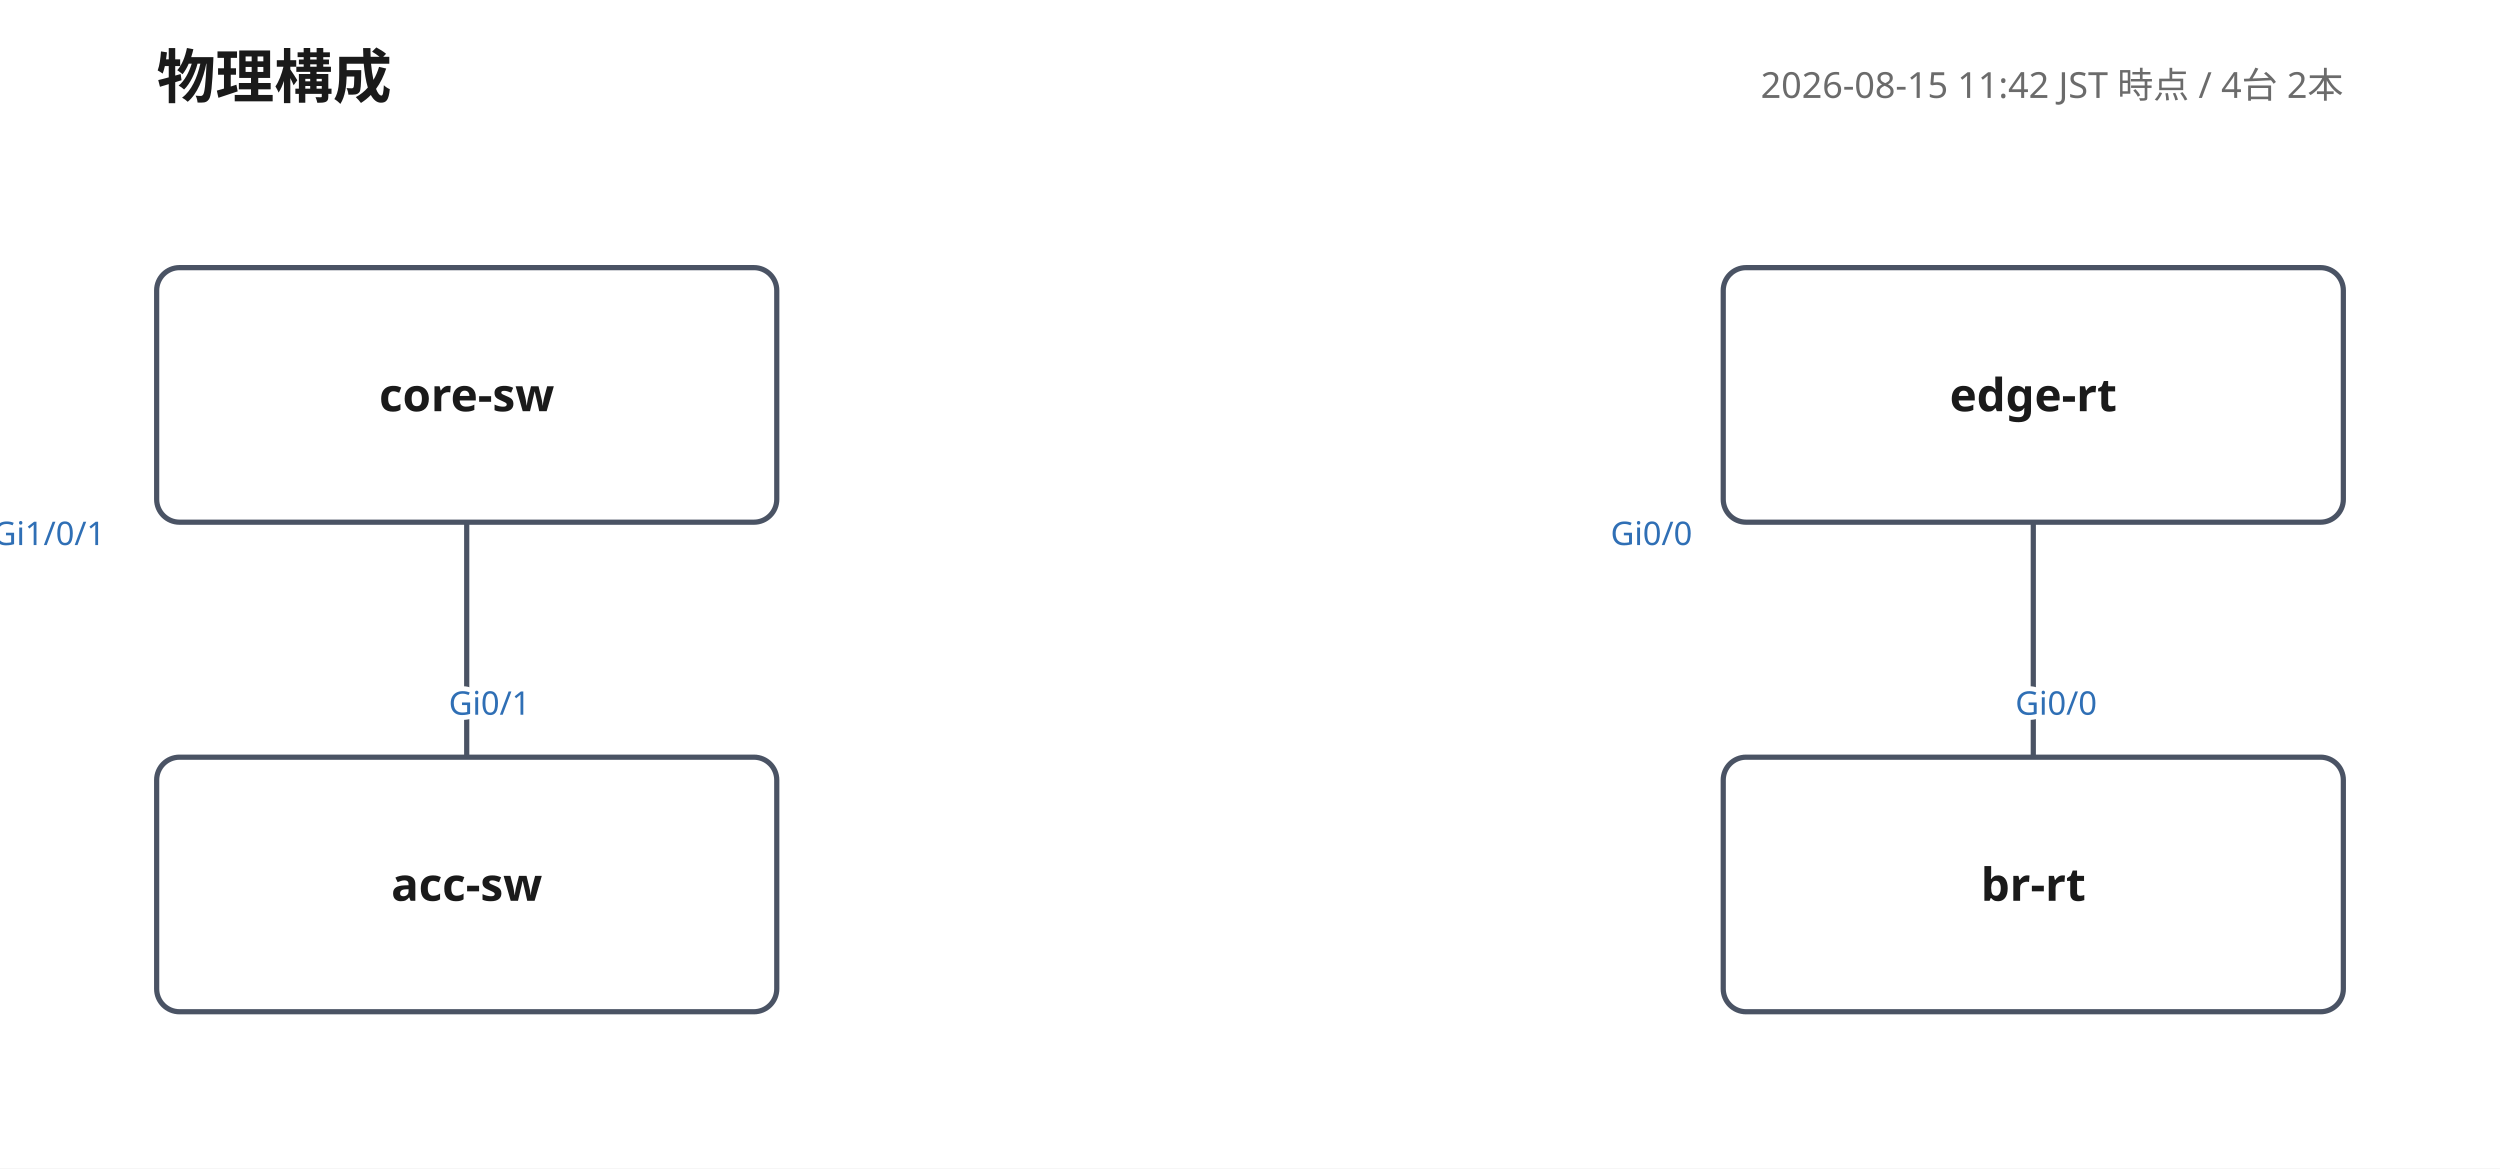
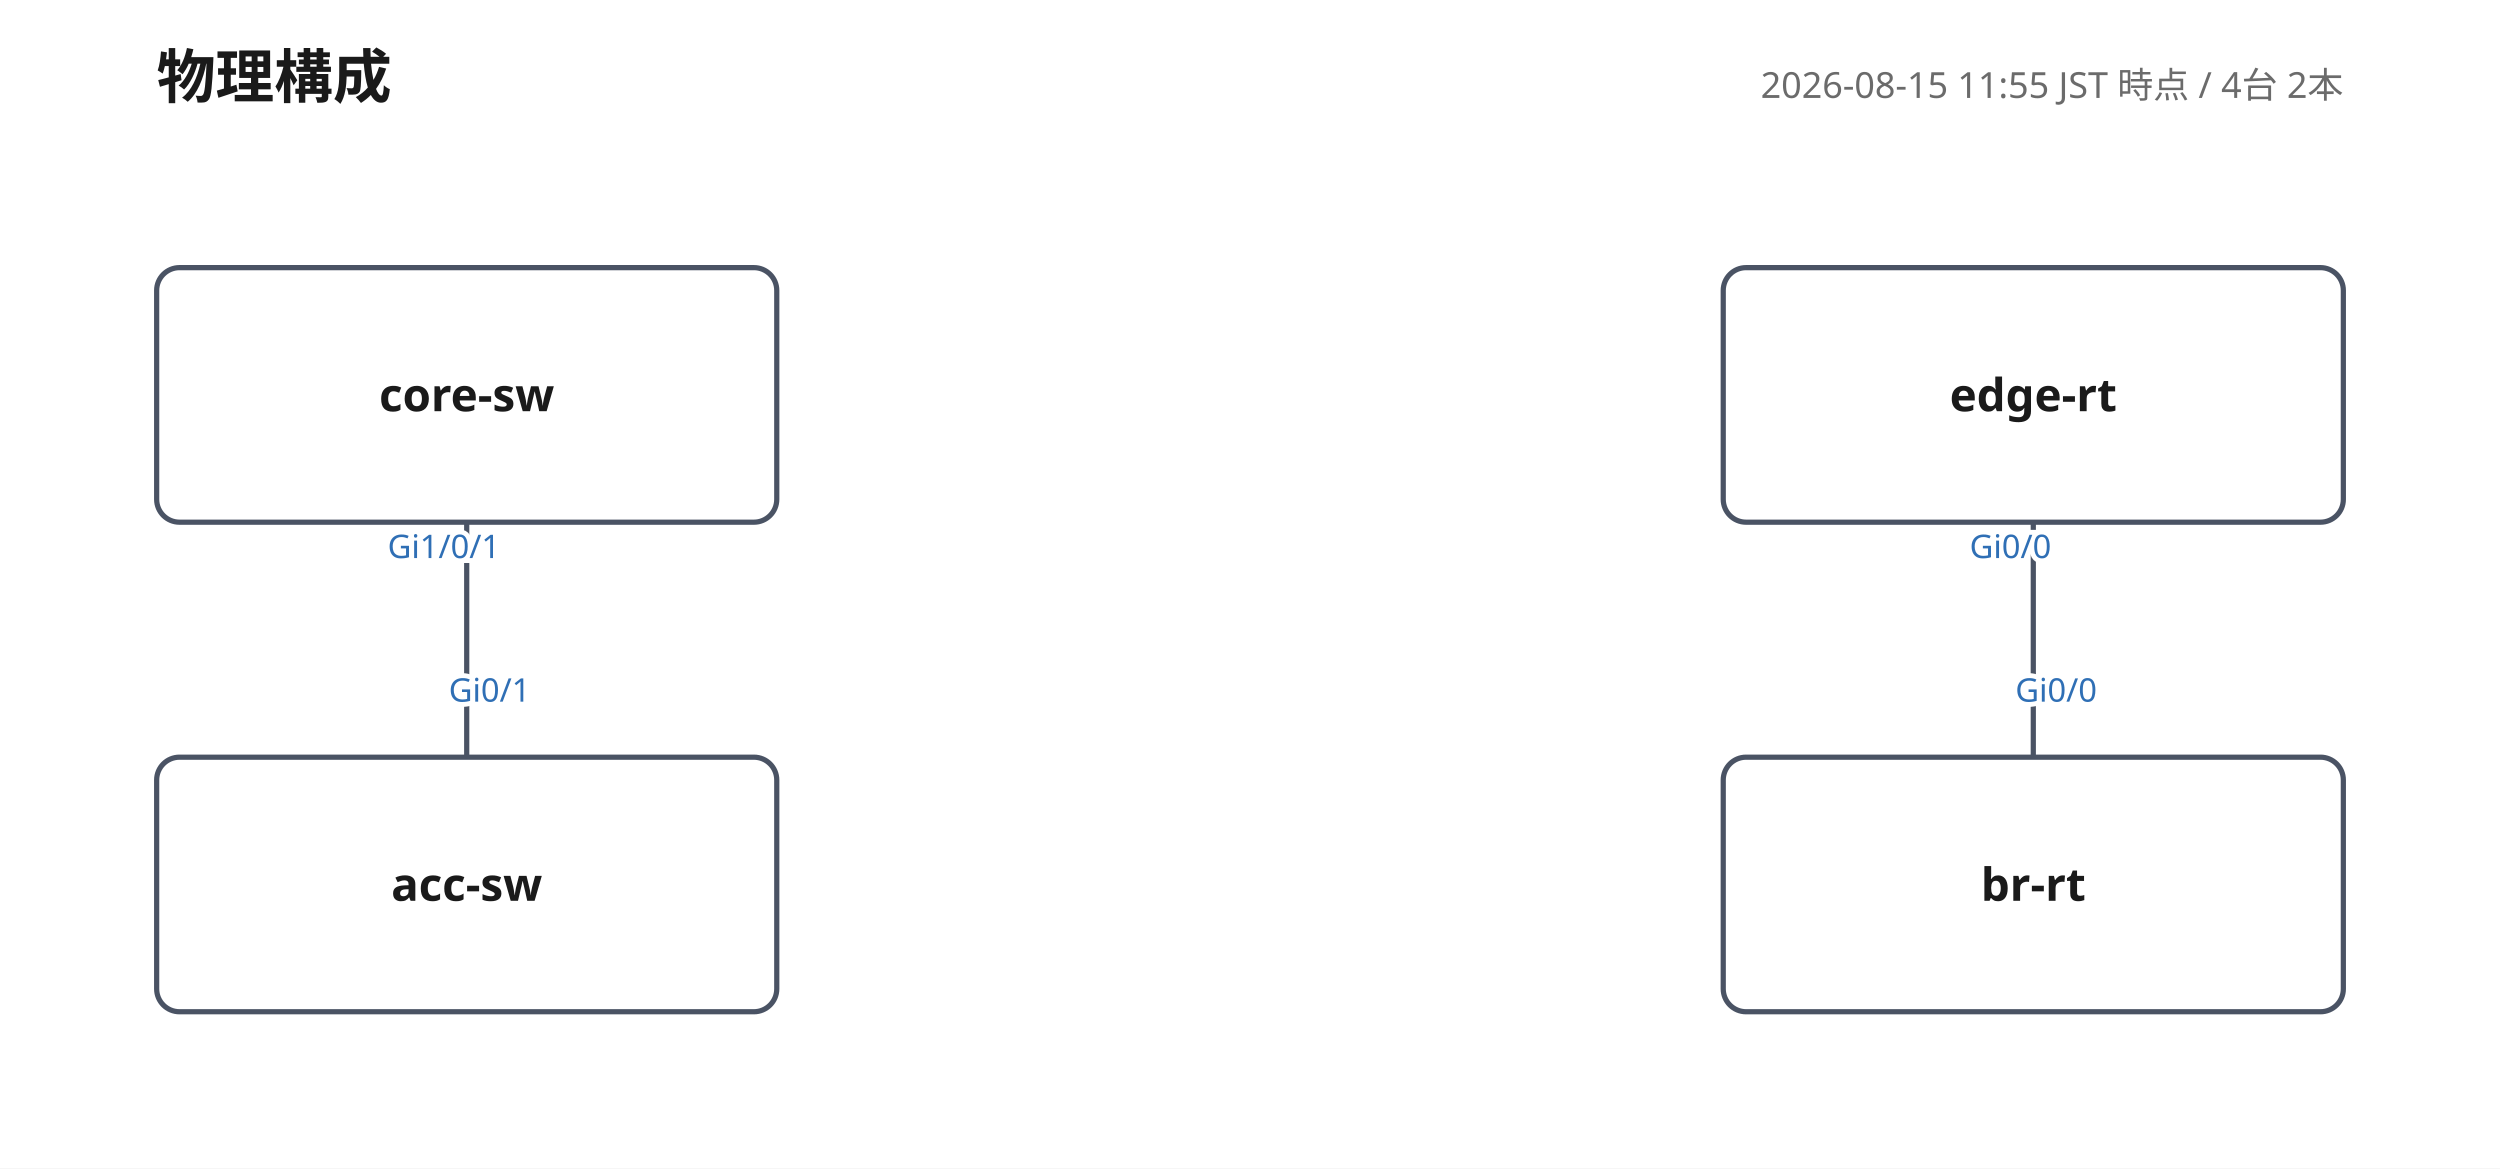
<svg xmlns="http://www.w3.org/2000/svg" width="766" height="358" viewBox="0 0 766 358" font-family="'Yu Gothic', 'Hiragino Kaku Gothic ProN', Meiryo, 'Noto Sans JP', sans-serif">
  <rect width="100%" height="100%" fill="#ffffff" />
  <text x="48" y="30" font-size="18" font-weight="700" fill="#1a1a1a">物理構成</text>
-   <text x="718" y="30" font-size="11" fill="#6b6b6b" text-anchor="end">2026-08-15 11:42 JST 時点 / 4台 2本</text>
+   <text x="718" y="30" font-size="11" fill="#6b6b6b" text-anchor="end">2026-08-15 11:55 JST 時点 / 4台 2本</text>
  <polyline points="143,160 143,204 143,204 143,232" fill="none" stroke="#4a5364" stroke-width="1.6" />
-   <text class="port-label" x="15.0" y="167.0" font-size="10" fill="#2f6fb5" text-anchor="middle" paint-order="stroke" stroke="#ffffff" stroke-width="3">Gi1/0/1</text>
-   <text class="port-label" x="150.0" y="219.0" font-size="10" fill="#2f6fb5" text-anchor="middle" paint-order="stroke" stroke="#ffffff" stroke-width="3">Gi0/1</text>
+   <text class="port-label" x="136.0" y="171.0" font-size="10" fill="#2f6fb5" text-anchor="middle" paint-order="stroke" stroke="#ffffff" stroke-width="3">Gi1/0/1</text>
+   <text class="port-label" x="150.0" y="215.0" font-size="10" fill="#2f6fb5" text-anchor="middle" paint-order="stroke" stroke="#ffffff" stroke-width="3">Gi0/1</text>
  <polyline points="623,160 623,204 623,204 623,232" fill="none" stroke="#4a5364" stroke-width="1.6" />
-   <text class="port-label" x="506.0" y="167.0" font-size="10" fill="#2f6fb5" text-anchor="middle" paint-order="stroke" stroke="#ffffff" stroke-width="3">Gi0/0</text>
-   <text class="port-label" x="630.0" y="219.0" font-size="10" fill="#2f6fb5" text-anchor="middle" paint-order="stroke" stroke="#ffffff" stroke-width="3">Gi0/0</text>
+   <text class="port-label" x="616.0" y="171.0" font-size="10" fill="#2f6fb5" text-anchor="middle" paint-order="stroke" stroke="#ffffff" stroke-width="3">Gi0/0</text>
+   <text class="port-label" x="630.0" y="215.0" font-size="10" fill="#2f6fb5" text-anchor="middle" paint-order="stroke" stroke="#ffffff" stroke-width="3">Gi0/0</text>
  <g>
    <rect x="48" y="82" width="190" height="78" rx="7" fill="#ffffff" stroke="#4a5364" stroke-width="1.6" />
    <text x="143" y="126" font-size="14" font-weight="700" fill="#1a1a1a" text-anchor="middle">core-sw</text>
  </g>
  <g>
    <rect x="48" y="232" width="190" height="78" rx="7" fill="#ffffff" stroke="#4a5364" stroke-width="1.6" />
    <text x="143" y="276" font-size="14" font-weight="700" fill="#1a1a1a" text-anchor="middle">acc-sw</text>
  </g>
  <g>
    <rect x="528" y="82" width="190" height="78" rx="7" fill="#ffffff" stroke="#4a5364" stroke-width="1.6" />
    <text x="623" y="126" font-size="14" font-weight="700" fill="#1a1a1a" text-anchor="middle">edge-rt</text>
  </g>
  <g>
    <rect x="528" y="232" width="190" height="78" rx="7" fill="#ffffff" stroke="#4a5364" stroke-width="1.6" />
    <text x="623" y="276" font-size="14" font-weight="700" fill="#1a1a1a" text-anchor="middle">br-rt</text>
  </g>
</svg>
